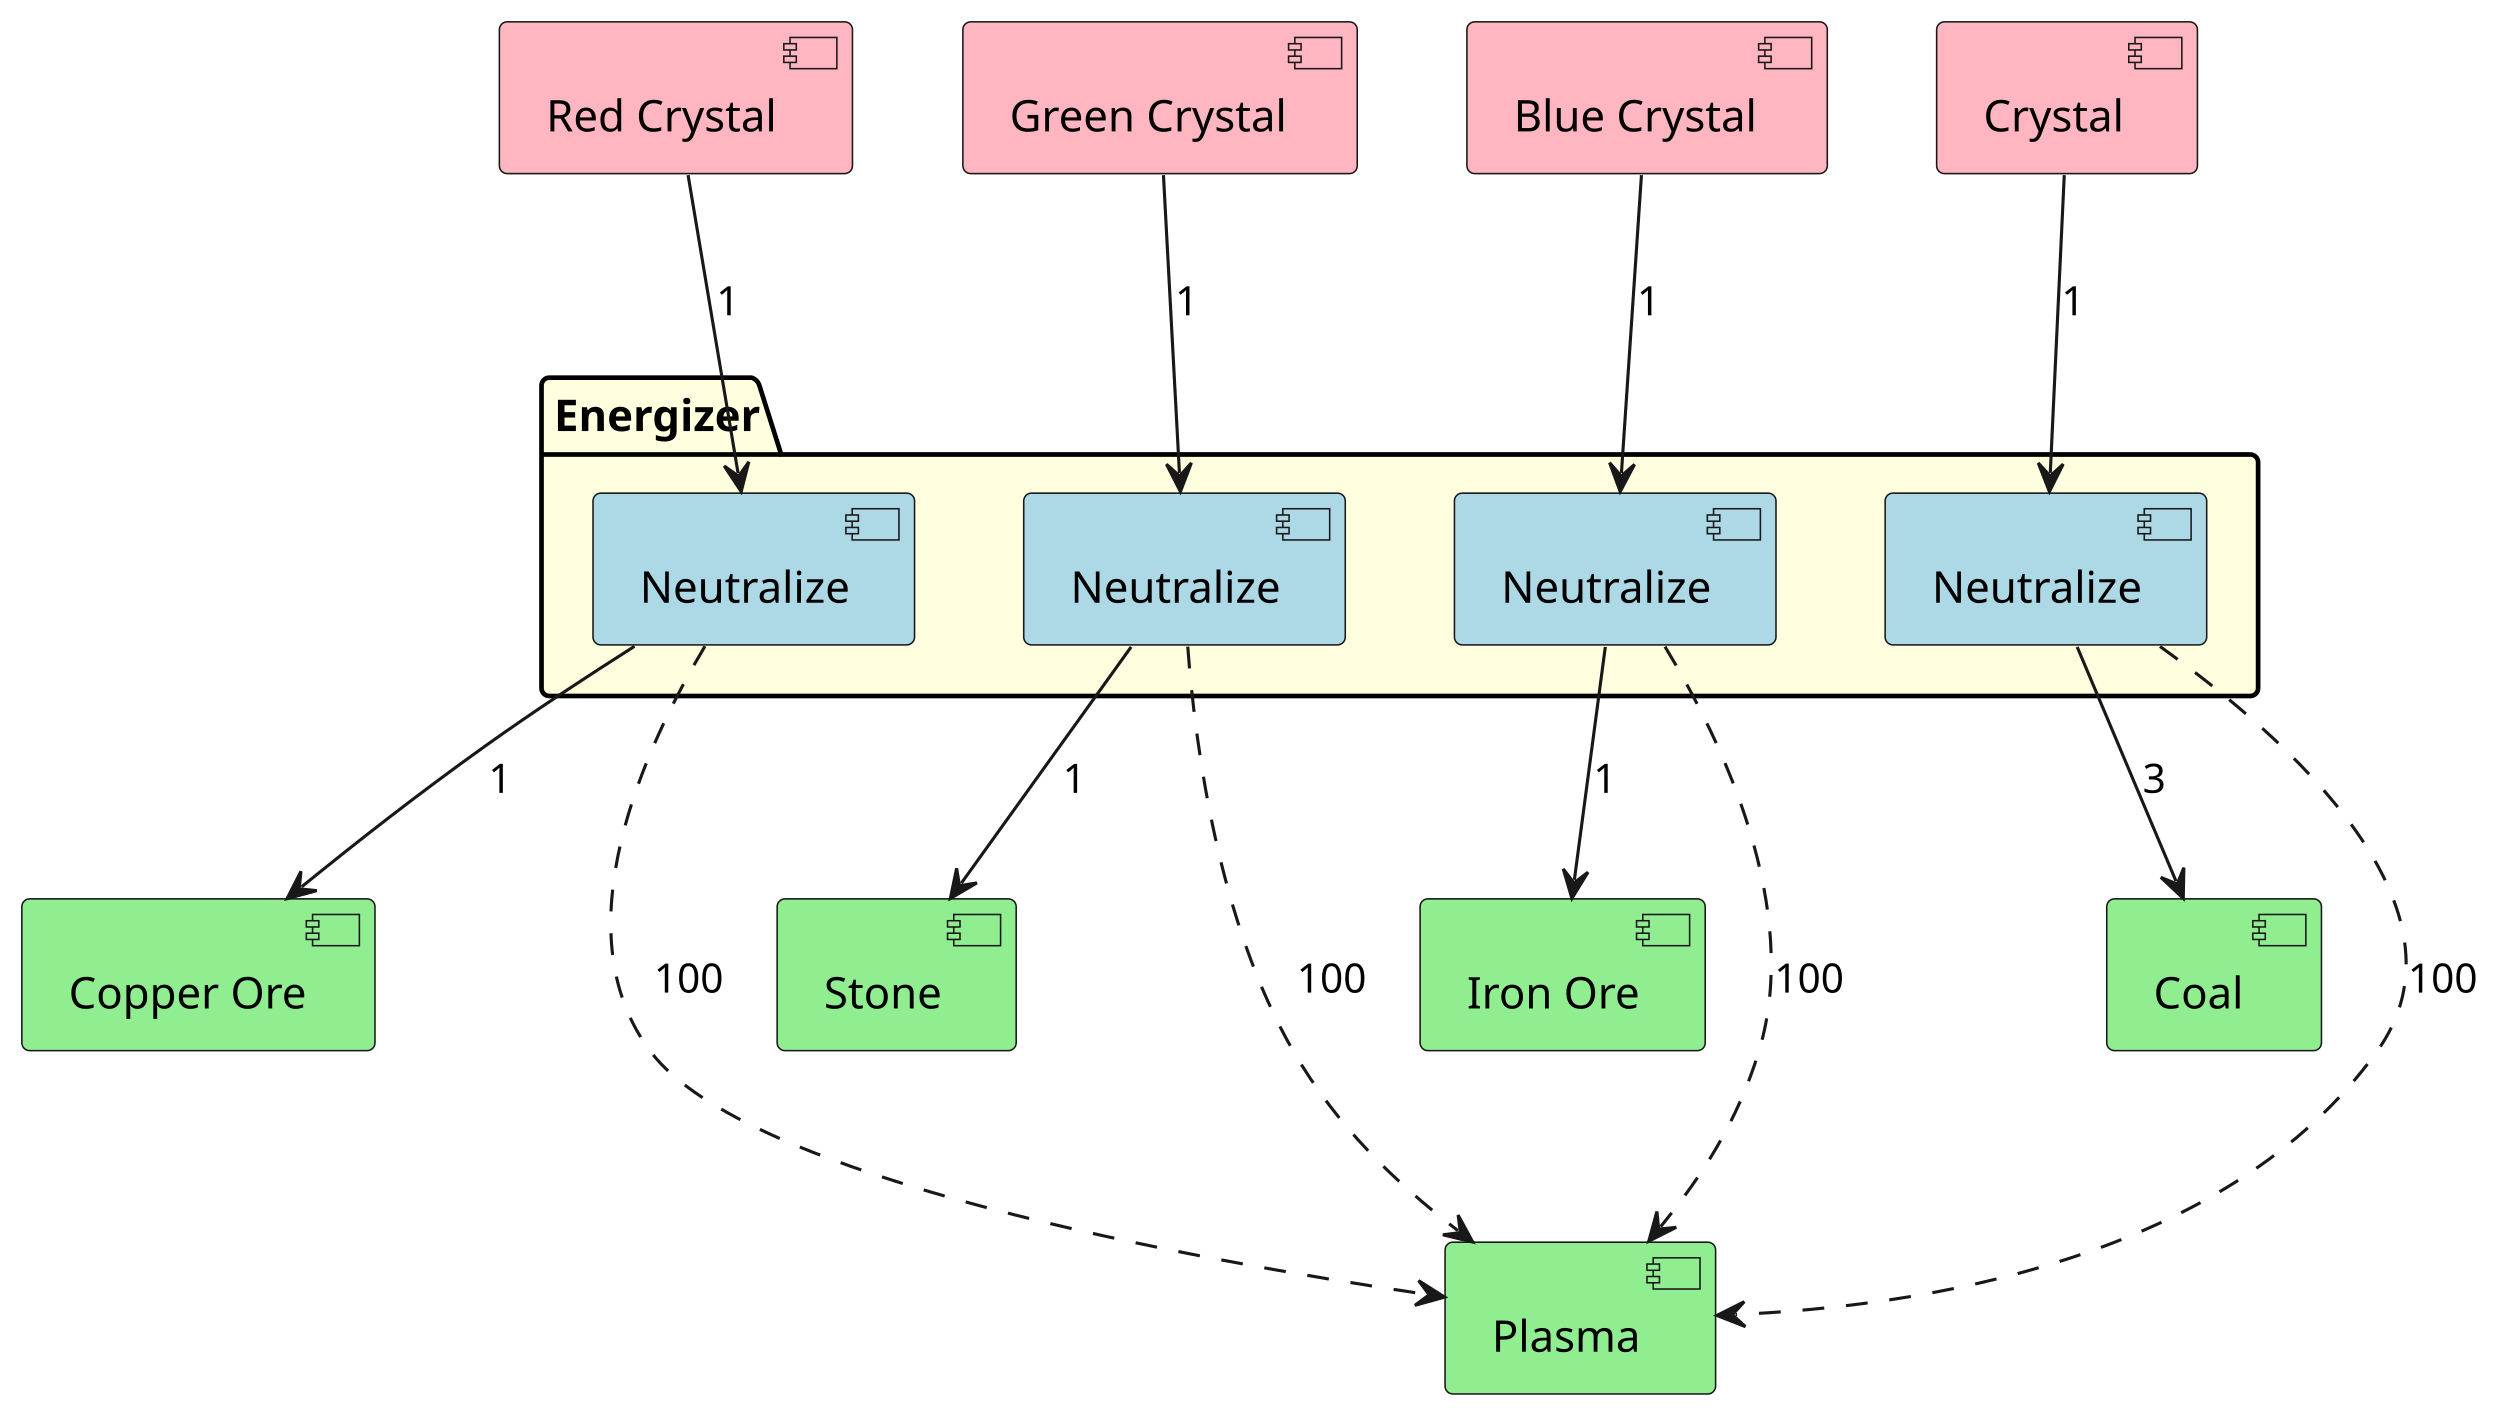
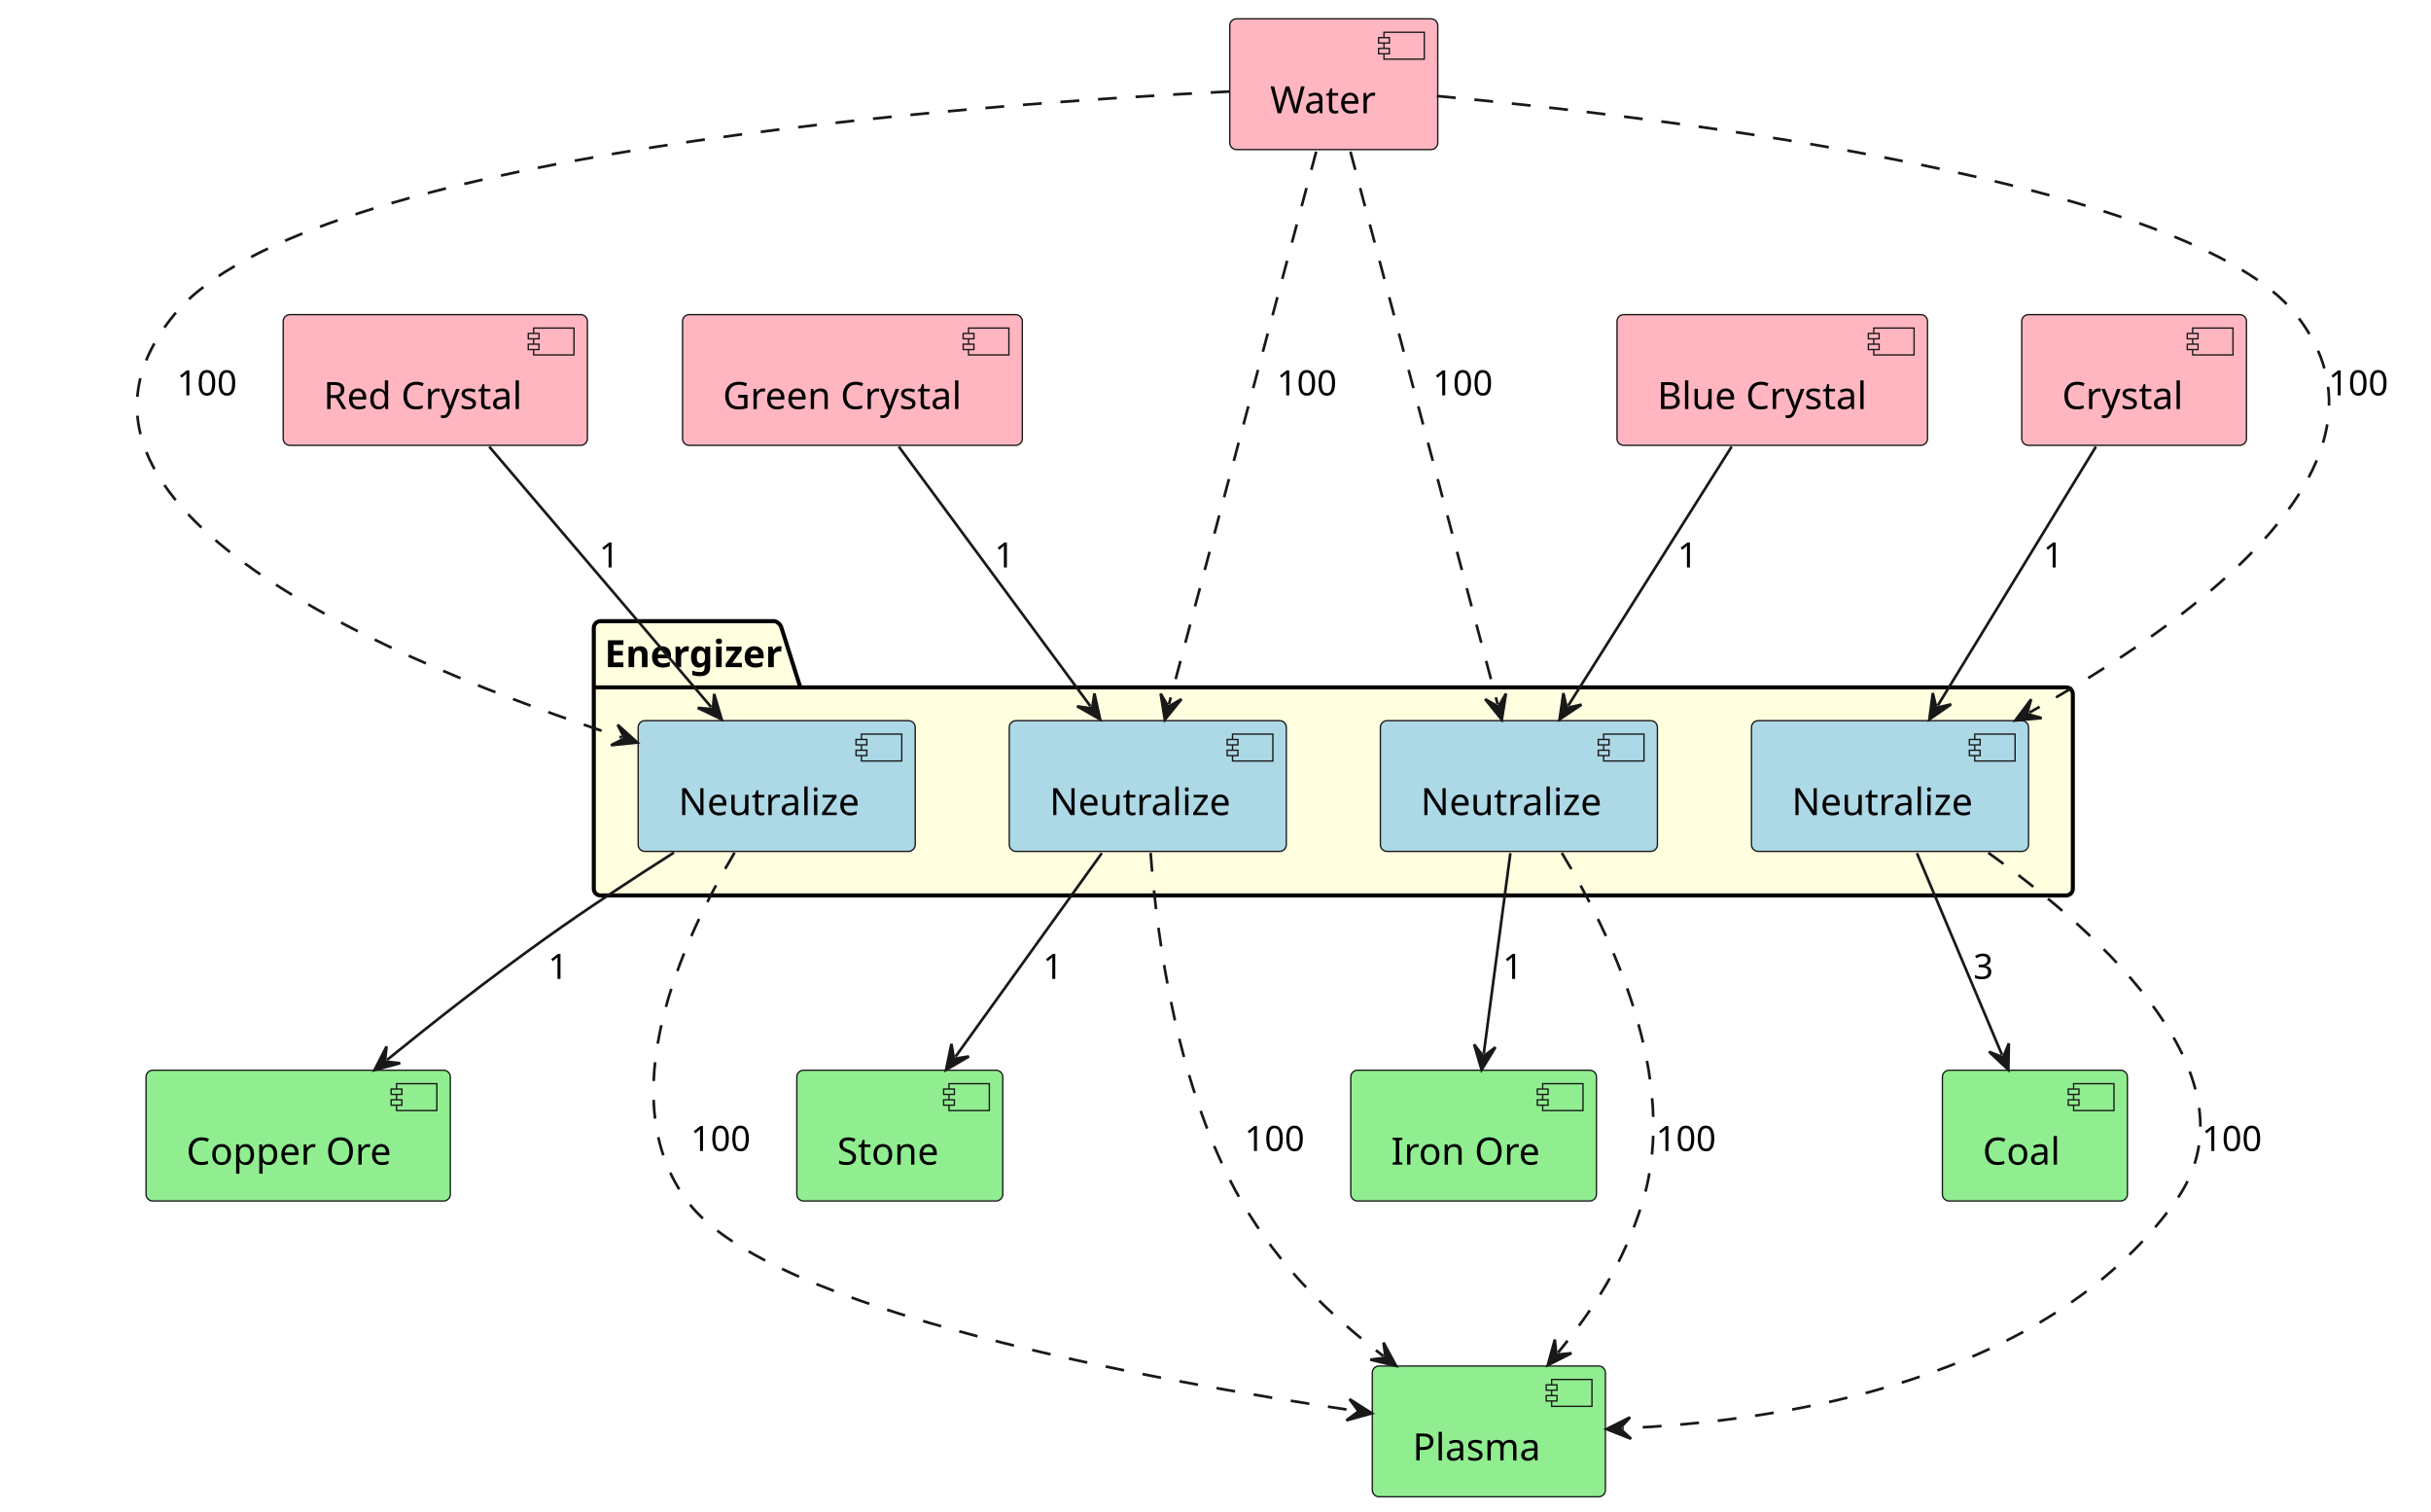
- <svg xmlns="http://www.w3.org/2000/svg" contentStyleType="text/css" data-diagram-type="DESCRIPTION" height="452px" preserveAspectRatio="none" style="width:801px;height:452px;background:#FFFFFF;" version="1.1" viewBox="0 0 801 452" width="801px" zoomAndPan="magnify">
+ <svg xmlns="http://www.w3.org/2000/svg" contentStyleType="text/css" data-diagram-type="DESCRIPTION" height="562px" preserveAspectRatio="none" style="width:904px;height:562px;background:#FFFFFF;" version="1.1" viewBox="0 0 904 562" width="904px" zoomAndPan="magnify">
  <defs />
  <g>
-     <g class="cluster" data-entity="Energizer" data-source-line="17" data-uid="ent0011" id="cluster_Energizer">
-       <path d="M176,121 L240.8,121 A3.75,3.75 0 0 1 243.3,123.5 L250.3,145.621 L721,145.621 A2.5,2.5 0 0 1 723.5,148.121 L723.5,220.5 A2.5,2.5 0 0 1 721,223 L176,223 A2.5,2.5 0 0 1 173.5,220.5 L173.5,123.5 A2.5,2.5 0 0 1 176,121" fill="#FFFFE0" style="stroke:#000000;stroke-width:1.5;" />
-       <line style="stroke:#000000;stroke-width:1.5;" x1="173.5" x2="250.3" y1="145.621" y2="145.621" />
-       <text fill="#000000" font-family="sans-serif" font-size="14" font-weight="bold" lengthAdjust="spacing" textLength="63.8" x="177.5" y="138.107">Energizer</text>
+     <g class="cluster" data-entity="Energizer" data-source-line="18" data-uid="ent0012" id="cluster_Energizer">
+       <path d="M223.31,231 L288.11,231 A3.75,3.75 0 0 1 290.61,233.5 L297.61,255.621 L768.31,255.621 A2.5,2.5 0 0 1 770.81,258.121 L770.81,330.5 A2.5,2.5 0 0 1 768.31,333 L223.31,333 A2.5,2.5 0 0 1 220.81,330.5 L220.81,233.5 A2.5,2.5 0 0 1 223.31,231" fill="#FFFFE0" style="stroke:#000000;stroke-width:1.5;" />
+       <line style="stroke:#000000;stroke-width:1.5;" x1="220.81" x2="297.61" y1="255.621" y2="255.621" />
+       <text fill="#000000" font-family="sans-serif" font-size="14" font-weight="bold" lengthAdjust="spacing" textLength="63.8" x="224.81" y="248.107">Energizer</text>
    </g>
-     <g class="entity" data-entity="NR" data-source-line="18" data-uid="ent0012" id="entity_NR">
-       <rect fill="#ADD8E6" height="48.621" rx="2.5" ry="2.5" style="stroke:#181818;stroke-width:0.5;" width="103.027" x="190" y="158" />
-       <rect fill="#ADD8E6" height="10" style="stroke:#181818;stroke-width:0.5;" width="15" x="273.027" y="163" />
-       <rect fill="#ADD8E6" height="2" style="stroke:#181818;stroke-width:0.5;" width="4" x="271.027" y="165" />
-       <rect fill="#ADD8E6" height="2" style="stroke:#181818;stroke-width:0.5;" width="4" x="271.027" y="169" />
-       <text fill="#000000" font-family="sans-serif" font-size="14" lengthAdjust="spacing" textLength="63.027" x="205" y="193.107">Neutralize</text>
+     <g class="entity" data-entity="NR" data-source-line="19" data-uid="ent0013" id="entity_NR">
+       <rect fill="#ADD8E6" height="48.621" rx="2.5" ry="2.5" style="stroke:#181818;stroke-width:0.5;" width="103.027" x="237.31" y="268" />
+       <rect fill="#ADD8E6" height="10" style="stroke:#181818;stroke-width:0.5;" width="15" x="320.337" y="273" />
+       <rect fill="#ADD8E6" height="2" style="stroke:#181818;stroke-width:0.5;" width="4" x="318.337" y="275" />
+       <rect fill="#ADD8E6" height="2" style="stroke:#181818;stroke-width:0.5;" width="4" x="318.337" y="279" />
+       <text fill="#000000" font-family="sans-serif" font-size="14" lengthAdjust="spacing" textLength="63.027" x="252.31" y="303.107">Neutralize</text>
    </g>
-     <g class="entity" data-entity="NG" data-source-line="19" data-uid="ent0013" id="entity_NG">
-       <rect fill="#ADD8E6" height="48.621" rx="2.5" ry="2.5" style="stroke:#181818;stroke-width:0.5;" width="103.027" x="328" y="158" />
-       <rect fill="#ADD8E6" height="10" style="stroke:#181818;stroke-width:0.5;" width="15" x="411.027" y="163" />
-       <rect fill="#ADD8E6" height="2" style="stroke:#181818;stroke-width:0.5;" width="4" x="409.027" y="165" />
-       <rect fill="#ADD8E6" height="2" style="stroke:#181818;stroke-width:0.5;" width="4" x="409.027" y="169" />
-       <text fill="#000000" font-family="sans-serif" font-size="14" lengthAdjust="spacing" textLength="63.027" x="343" y="193.107">Neutralize</text>
+     <g class="entity" data-entity="NG" data-source-line="20" data-uid="ent0014" id="entity_NG">
+       <rect fill="#ADD8E6" height="48.621" rx="2.5" ry="2.5" style="stroke:#181818;stroke-width:0.5;" width="103.027" x="375.31" y="268" />
+       <rect fill="#ADD8E6" height="10" style="stroke:#181818;stroke-width:0.5;" width="15" x="458.337" y="273" />
+       <rect fill="#ADD8E6" height="2" style="stroke:#181818;stroke-width:0.5;" width="4" x="456.337" y="275" />
+       <rect fill="#ADD8E6" height="2" style="stroke:#181818;stroke-width:0.5;" width="4" x="456.337" y="279" />
+       <text fill="#000000" font-family="sans-serif" font-size="14" lengthAdjust="spacing" textLength="63.027" x="390.31" y="303.107">Neutralize</text>
    </g>
-     <g class="entity" data-entity="NB" data-source-line="20" data-uid="ent0014" id="entity_NB">
-       <rect fill="#ADD8E6" height="48.621" rx="2.5" ry="2.5" style="stroke:#181818;stroke-width:0.5;" width="103.027" x="466" y="158" />
-       <rect fill="#ADD8E6" height="10" style="stroke:#181818;stroke-width:0.5;" width="15" x="549.027" y="163" />
-       <rect fill="#ADD8E6" height="2" style="stroke:#181818;stroke-width:0.5;" width="4" x="547.027" y="165" />
-       <rect fill="#ADD8E6" height="2" style="stroke:#181818;stroke-width:0.5;" width="4" x="547.027" y="169" />
-       <text fill="#000000" font-family="sans-serif" font-size="14" lengthAdjust="spacing" textLength="63.027" x="481" y="193.107">Neutralize</text>
+     <g class="entity" data-entity="NB" data-source-line="21" data-uid="ent0015" id="entity_NB">
+       <rect fill="#ADD8E6" height="48.621" rx="2.5" ry="2.5" style="stroke:#181818;stroke-width:0.5;" width="103.027" x="513.31" y="268" />
+       <rect fill="#ADD8E6" height="10" style="stroke:#181818;stroke-width:0.5;" width="15" x="596.337" y="273" />
+       <rect fill="#ADD8E6" height="2" style="stroke:#181818;stroke-width:0.5;" width="4" x="594.337" y="275" />
+       <rect fill="#ADD8E6" height="2" style="stroke:#181818;stroke-width:0.5;" width="4" x="594.337" y="279" />
+       <text fill="#000000" font-family="sans-serif" font-size="14" lengthAdjust="spacing" textLength="63.027" x="528.31" y="303.107">Neutralize</text>
    </g>
-     <g class="entity" data-entity="NC" data-source-line="21" data-uid="ent0015" id="entity_NC">
-       <rect fill="#ADD8E6" height="48.621" rx="2.5" ry="2.5" style="stroke:#181818;stroke-width:0.5;" width="103.027" x="604" y="158" />
-       <rect fill="#ADD8E6" height="10" style="stroke:#181818;stroke-width:0.5;" width="15" x="687.027" y="163" />
-       <rect fill="#ADD8E6" height="2" style="stroke:#181818;stroke-width:0.5;" width="4" x="685.027" y="165" />
-       <rect fill="#ADD8E6" height="2" style="stroke:#181818;stroke-width:0.5;" width="4" x="685.027" y="169" />
-       <text fill="#000000" font-family="sans-serif" font-size="14" lengthAdjust="spacing" textLength="63.027" x="619" y="193.107">Neutralize</text>
+     <g class="entity" data-entity="NC" data-source-line="22" data-uid="ent0016" id="entity_NC">
+       <rect fill="#ADD8E6" height="48.621" rx="2.5" ry="2.5" style="stroke:#181818;stroke-width:0.5;" width="103.027" x="651.31" y="268" />
+       <rect fill="#ADD8E6" height="10" style="stroke:#181818;stroke-width:0.5;" width="15" x="734.337" y="273" />
+       <rect fill="#ADD8E6" height="2" style="stroke:#181818;stroke-width:0.5;" width="4" x="732.337" y="275" />
+       <rect fill="#ADD8E6" height="2" style="stroke:#181818;stroke-width:0.5;" width="4" x="732.337" y="279" />
+       <text fill="#000000" font-family="sans-serif" font-size="14" lengthAdjust="spacing" textLength="63.027" x="666.31" y="303.107">Neutralize</text>
    </g>
    <g class="entity" data-entity="RC" data-source-line="6" data-uid="ent0002" id="entity_RC">
-       <rect fill="#FFB6C1" height="48.621" rx="2.5" ry="2.5" style="stroke:#181818;stroke-width:0.5;" width="113.131" x="160" y="7" />
-       <rect fill="#FFB6C1" height="10" style="stroke:#181818;stroke-width:0.5;" width="15" x="253.131" y="12" />
-       <rect fill="#FFB6C1" height="2" style="stroke:#181818;stroke-width:0.5;" width="4" x="251.131" y="14" />
-       <rect fill="#FFB6C1" height="2" style="stroke:#181818;stroke-width:0.5;" width="4" x="251.131" y="18" />
-       <text fill="#000000" font-family="sans-serif" font-size="14" lengthAdjust="spacing" textLength="73.131" x="175" y="42.107">Red Crystal</text>
+       <rect fill="#FFB6C1" height="48.621" rx="2.5" ry="2.5" style="stroke:#181818;stroke-width:0.5;" width="113.131" x="105.31" y="117" />
+       <rect fill="#FFB6C1" height="10" style="stroke:#181818;stroke-width:0.5;" width="15" x="198.441" y="122" />
+       <rect fill="#FFB6C1" height="2" style="stroke:#181818;stroke-width:0.5;" width="4" x="196.441" y="124" />
+       <rect fill="#FFB6C1" height="2" style="stroke:#181818;stroke-width:0.5;" width="4" x="196.441" y="128" />
+       <text fill="#000000" font-family="sans-serif" font-size="14" lengthAdjust="spacing" textLength="73.131" x="120.31" y="152.107">Red Crystal</text>
    </g>
    <g class="entity" data-entity="GC" data-source-line="7" data-uid="ent0003" id="entity_GC">
-       <rect fill="#FFB6C1" height="48.621" rx="2.5" ry="2.5" style="stroke:#181818;stroke-width:0.5;" width="126.358" x="308.5" y="7" />
-       <rect fill="#FFB6C1" height="10" style="stroke:#181818;stroke-width:0.5;" width="15" x="414.858" y="12" />
-       <rect fill="#FFB6C1" height="2" style="stroke:#181818;stroke-width:0.5;" width="4" x="412.858" y="14" />
-       <rect fill="#FFB6C1" height="2" style="stroke:#181818;stroke-width:0.5;" width="4" x="412.858" y="18" />
-       <text fill="#000000" font-family="sans-serif" font-size="14" lengthAdjust="spacing" textLength="86.358" x="323.5" y="42.107">Green Crystal</text>
+       <rect fill="#FFB6C1" height="48.621" rx="2.5" ry="2.5" style="stroke:#181818;stroke-width:0.5;" width="126.358" x="253.81" y="117" />
+       <rect fill="#FFB6C1" height="10" style="stroke:#181818;stroke-width:0.5;" width="15" x="360.168" y="122" />
+       <rect fill="#FFB6C1" height="2" style="stroke:#181818;stroke-width:0.5;" width="4" x="358.168" y="124" />
+       <rect fill="#FFB6C1" height="2" style="stroke:#181818;stroke-width:0.5;" width="4" x="358.168" y="128" />
+       <text fill="#000000" font-family="sans-serif" font-size="14" lengthAdjust="spacing" textLength="86.358" x="268.81" y="152.107">Green Crystal</text>
    </g>
    <g class="entity" data-entity="BC" data-source-line="8" data-uid="ent0004" id="entity_BC">
-       <rect fill="#FFB6C1" height="48.621" rx="2.5" ry="2.5" style="stroke:#181818;stroke-width:0.5;" width="115.469" x="470" y="7" />
-       <rect fill="#FFB6C1" height="10" style="stroke:#181818;stroke-width:0.5;" width="15" x="565.469" y="12" />
-       <rect fill="#FFB6C1" height="2" style="stroke:#181818;stroke-width:0.5;" width="4" x="563.469" y="14" />
-       <rect fill="#FFB6C1" height="2" style="stroke:#181818;stroke-width:0.5;" width="4" x="563.469" y="18" />
-       <text fill="#000000" font-family="sans-serif" font-size="14" lengthAdjust="spacing" textLength="75.469" x="485" y="42.107">Blue Crystal</text>
+       <rect fill="#FFB6C1" height="48.621" rx="2.5" ry="2.5" style="stroke:#181818;stroke-width:0.5;" width="115.469" x="601.31" y="117" />
+       <rect fill="#FFB6C1" height="10" style="stroke:#181818;stroke-width:0.5;" width="15" x="696.779" y="122" />
+       <rect fill="#FFB6C1" height="2" style="stroke:#181818;stroke-width:0.5;" width="4" x="694.779" y="124" />
+       <rect fill="#FFB6C1" height="2" style="stroke:#181818;stroke-width:0.5;" width="4" x="694.779" y="128" />
+       <text fill="#000000" font-family="sans-serif" font-size="14" lengthAdjust="spacing" textLength="75.469" x="616.31" y="152.107">Blue Crystal</text>
    </g>
    <g class="entity" data-entity="C" data-source-line="9" data-uid="ent0005" id="entity_C">
-       <rect fill="#FFB6C1" height="48.621" rx="2.5" ry="2.5" style="stroke:#181818;stroke-width:0.5;" width="83.559" x="620.5" y="7" />
-       <rect fill="#FFB6C1" height="10" style="stroke:#181818;stroke-width:0.5;" width="15" x="684.059" y="12" />
-       <rect fill="#FFB6C1" height="2" style="stroke:#181818;stroke-width:0.5;" width="4" x="682.059" y="14" />
-       <rect fill="#FFB6C1" height="2" style="stroke:#181818;stroke-width:0.5;" width="4" x="682.059" y="18" />
-       <text fill="#000000" font-family="sans-serif" font-size="14" lengthAdjust="spacing" textLength="43.559" x="635.5" y="42.107">Crystal</text>
+       <rect fill="#FFB6C1" height="48.621" rx="2.5" ry="2.5" style="stroke:#181818;stroke-width:0.5;" width="83.559" x="751.81" y="117" />
+       <rect fill="#FFB6C1" height="10" style="stroke:#181818;stroke-width:0.5;" width="15" x="815.369" y="122" />
+       <rect fill="#FFB6C1" height="2" style="stroke:#181818;stroke-width:0.5;" width="4" x="813.369" y="124" />
+       <rect fill="#FFB6C1" height="2" style="stroke:#181818;stroke-width:0.5;" width="4" x="813.369" y="128" />
+       <text fill="#000000" font-family="sans-serif" font-size="14" lengthAdjust="spacing" textLength="43.559" x="766.81" y="152.107">Crystal</text>
    </g>
-     <g class="entity" data-entity="FE" data-source-line="11" data-uid="ent0006" id="entity_FE">
-       <rect fill="#90EE90" height="48.621" rx="2.5" ry="2.5" style="stroke:#181818;stroke-width:0.5;" width="91.352" x="455" y="288" />
-       <rect fill="#90EE90" height="10" style="stroke:#181818;stroke-width:0.5;" width="15" x="526.352" y="293" />
-       <rect fill="#90EE90" height="2" style="stroke:#181818;stroke-width:0.5;" width="4" x="524.352" y="295" />
-       <rect fill="#90EE90" height="2" style="stroke:#181818;stroke-width:0.5;" width="4" x="524.352" y="299" />
-       <text fill="#000000" font-family="sans-serif" font-size="14" lengthAdjust="spacing" textLength="51.352" x="470" y="323.107">Iron Ore</text>
+     <g class="entity" data-entity="W" data-source-line="10" data-uid="ent0006" id="entity_W">
+       <rect fill="#FFB6C1" height="48.621" rx="2.5" ry="2.5" style="stroke:#181818;stroke-width:0.5;" width="77.338" x="457.31" y="7" />
+       <rect fill="#FFB6C1" height="10" style="stroke:#181818;stroke-width:0.5;" width="15" x="514.648" y="12" />
+       <rect fill="#FFB6C1" height="2" style="stroke:#181818;stroke-width:0.5;" width="4" x="512.648" y="14" />
+       <rect fill="#FFB6C1" height="2" style="stroke:#181818;stroke-width:0.5;" width="4" x="512.648" y="18" />
+       <text fill="#000000" font-family="sans-serif" font-size="14" lengthAdjust="spacing" textLength="37.338" x="472.31" y="42.107">Water</text>
    </g>
-     <g class="entity" data-entity="CU" data-source-line="12" data-uid="ent0007" id="entity_CU">
-       <rect fill="#90EE90" height="48.621" rx="2.5" ry="2.5" style="stroke:#181818;stroke-width:0.5;" width="113.144" x="7" y="288" />
-       <rect fill="#90EE90" height="10" style="stroke:#181818;stroke-width:0.5;" width="15" x="100.144" y="293" />
-       <rect fill="#90EE90" height="2" style="stroke:#181818;stroke-width:0.5;" width="4" x="98.144" y="295" />
-       <rect fill="#90EE90" height="2" style="stroke:#181818;stroke-width:0.5;" width="4" x="98.144" y="299" />
-       <text fill="#000000" font-family="sans-serif" font-size="14" lengthAdjust="spacing" textLength="73.144" x="22" y="323.107">Copper Ore</text>
+     <g class="entity" data-entity="FE" data-source-line="12" data-uid="ent0007" id="entity_FE">
+       <rect fill="#90EE90" height="48.621" rx="2.5" ry="2.5" style="stroke:#181818;stroke-width:0.5;" width="91.352" x="502.31" y="398" />
+       <rect fill="#90EE90" height="10" style="stroke:#181818;stroke-width:0.5;" width="15" x="573.662" y="403" />
+       <rect fill="#90EE90" height="2" style="stroke:#181818;stroke-width:0.5;" width="4" x="571.662" y="405" />
+       <rect fill="#90EE90" height="2" style="stroke:#181818;stroke-width:0.5;" width="4" x="571.662" y="409" />
+       <text fill="#000000" font-family="sans-serif" font-size="14" lengthAdjust="spacing" textLength="51.352" x="517.31" y="433.107">Iron Ore</text>
    </g>
-     <g class="entity" data-entity="S" data-source-line="13" data-uid="ent0008" id="entity_S">
-       <rect fill="#90EE90" height="48.621" rx="2.5" ry="2.5" style="stroke:#181818;stroke-width:0.5;" width="76.586" x="249" y="288" />
-       <rect fill="#90EE90" height="10" style="stroke:#181818;stroke-width:0.5;" width="15" x="305.586" y="293" />
-       <rect fill="#90EE90" height="2" style="stroke:#181818;stroke-width:0.5;" width="4" x="303.586" y="295" />
-       <rect fill="#90EE90" height="2" style="stroke:#181818;stroke-width:0.5;" width="4" x="303.586" y="299" />
-       <text fill="#000000" font-family="sans-serif" font-size="14" lengthAdjust="spacing" textLength="36.586" x="264" y="323.107">Stone</text>
+     <g class="entity" data-entity="CU" data-source-line="13" data-uid="ent0008" id="entity_CU">
+       <rect fill="#90EE90" height="48.621" rx="2.5" ry="2.5" style="stroke:#181818;stroke-width:0.5;" width="113.144" x="54.31" y="398" />
+       <rect fill="#90EE90" height="10" style="stroke:#181818;stroke-width:0.5;" width="15" x="147.454" y="403" />
+       <rect fill="#90EE90" height="2" style="stroke:#181818;stroke-width:0.5;" width="4" x="145.454" y="405" />
+       <rect fill="#90EE90" height="2" style="stroke:#181818;stroke-width:0.5;" width="4" x="145.454" y="409" />
+       <text fill="#000000" font-family="sans-serif" font-size="14" lengthAdjust="spacing" textLength="73.144" x="69.31" y="433.107">Copper Ore</text>
    </g>
-     <g class="entity" data-entity="Ca" data-source-line="14" data-uid="ent0009" id="entity_Ca">
-       <rect fill="#90EE90" height="48.621" rx="2.5" ry="2.5" style="stroke:#181818;stroke-width:0.5;" width="68.793" x="675" y="288" />
-       <rect fill="#90EE90" height="10" style="stroke:#181818;stroke-width:0.5;" width="15" x="723.793" y="293" />
-       <rect fill="#90EE90" height="2" style="stroke:#181818;stroke-width:0.5;" width="4" x="721.793" y="295" />
-       <rect fill="#90EE90" height="2" style="stroke:#181818;stroke-width:0.5;" width="4" x="721.793" y="299" />
-       <text fill="#000000" font-family="sans-serif" font-size="14" lengthAdjust="spacing" textLength="28.793" x="690" y="323.107">Coal</text>
+     <g class="entity" data-entity="S" data-source-line="14" data-uid="ent0009" id="entity_S">
+       <rect fill="#90EE90" height="48.621" rx="2.5" ry="2.5" style="stroke:#181818;stroke-width:0.5;" width="76.586" x="296.31" y="398" />
+       <rect fill="#90EE90" height="10" style="stroke:#181818;stroke-width:0.5;" width="15" x="352.896" y="403" />
+       <rect fill="#90EE90" height="2" style="stroke:#181818;stroke-width:0.5;" width="4" x="350.896" y="405" />
+       <rect fill="#90EE90" height="2" style="stroke:#181818;stroke-width:0.5;" width="4" x="350.896" y="409" />
+       <text fill="#000000" font-family="sans-serif" font-size="14" lengthAdjust="spacing" textLength="36.586" x="311.31" y="433.107">Stone</text>
    </g>
-     <g class="entity" data-entity="PA" data-source-line="15" data-uid="ent0010" id="entity_PA">
-       <rect fill="#90EE90" height="48.621" rx="2.5" ry="2.5" style="stroke:#181818;stroke-width:0.5;" width="86.683" x="463" y="398" />
-       <rect fill="#90EE90" height="10" style="stroke:#181818;stroke-width:0.5;" width="15" x="529.683" y="403" />
-       <rect fill="#90EE90" height="2" style="stroke:#181818;stroke-width:0.5;" width="4" x="527.683" y="405" />
-       <rect fill="#90EE90" height="2" style="stroke:#181818;stroke-width:0.5;" width="4" x="527.683" y="409" />
-       <text fill="#000000" font-family="sans-serif" font-size="14" lengthAdjust="spacing" textLength="46.683" x="478" y="433.107">Plasma</text>
+     <g class="entity" data-entity="Ca" data-source-line="15" data-uid="ent0010" id="entity_Ca">
+       <rect fill="#90EE90" height="48.621" rx="2.5" ry="2.5" style="stroke:#181818;stroke-width:0.5;" width="68.793" x="722.31" y="398" />
+       <rect fill="#90EE90" height="10" style="stroke:#181818;stroke-width:0.5;" width="15" x="771.103" y="403" />
+       <rect fill="#90EE90" height="2" style="stroke:#181818;stroke-width:0.5;" width="4" x="769.103" y="405" />
+       <rect fill="#90EE90" height="2" style="stroke:#181818;stroke-width:0.5;" width="4" x="769.103" y="409" />
+       <text fill="#000000" font-family="sans-serif" font-size="14" lengthAdjust="spacing" textLength="28.793" x="737.31" y="433.107">Coal</text>
    </g>
-     <g class="link" data-entity-1="RC" data-entity-2="NR" data-source-line="26" data-uid="lnk16" id="link_RC_NR">
-       <path d="M220.46,56.11 C225.11,83.85 231.797,123.693 236.477,151.593" fill="none" id="RC-to-NR" style="stroke:#181818;stroke-width:1;" />
-       <polygon fill="#181818" points="237.47,157.51,239.926,147.972,236.643,152.579,232.036,149.296,237.47,157.51" style="stroke:#181818;stroke-width:1;" />
-       <text fill="#000000" font-family="sans-serif" font-size="13" lengthAdjust="spacing" textLength="7.23" x="229.5" y="101.028">1</text>
+     <g class="entity" data-entity="PA" data-source-line="16" data-uid="ent0011" id="entity_PA">
+       <rect fill="#90EE90" height="48.621" rx="2.5" ry="2.5" style="stroke:#181818;stroke-width:0.5;" width="86.683" x="510.31" y="508" />
+       <rect fill="#90EE90" height="10" style="stroke:#181818;stroke-width:0.5;" width="15" x="576.993" y="513" />
+       <rect fill="#90EE90" height="2" style="stroke:#181818;stroke-width:0.5;" width="4" x="574.993" y="515" />
+       <rect fill="#90EE90" height="2" style="stroke:#181818;stroke-width:0.5;" width="4" x="574.993" y="519" />
+       <text fill="#000000" font-family="sans-serif" font-size="14" lengthAdjust="spacing" textLength="46.683" x="525.31" y="543.107">Plasma</text>
    </g>
-     <g class="link" data-entity-1="GC" data-entity-2="NG" data-source-line="27" data-uid="lnk17" id="link_GC_NG">
-       <path d="M372.77,56.11 C374.26,83.85 376.388,123.619 377.888,151.519" fill="none" id="GC-to-NG" style="stroke:#181818;stroke-width:1;" />
-       <polygon fill="#181818" points="378.21,157.51,381.721,148.308,377.942,152.517,373.733,148.738,378.21,157.51" style="stroke:#181818;stroke-width:1;" />
-       <text fill="#000000" font-family="sans-serif" font-size="13" lengthAdjust="spacing" textLength="7.23" x="376.5" y="101.028">1</text>
+     <g class="link" data-entity-1="RC" data-entity-2="NR" data-source-line="27" data-uid="lnk17" id="link_RC_NR">
+       <path d="M181.93,166.11 C205.57,193.85 240.688,235.044 264.468,262.944" fill="none" id="RC-to-NR" style="stroke:#181818;stroke-width:1;" />
+       <polygon fill="#181818" points="268.36,267.51,265.566,258.066,265.117,263.705,259.478,263.255,268.36,267.51" style="stroke:#181818;stroke-width:1;" />
+       <text fill="#000000" font-family="sans-serif" font-size="13" lengthAdjust="spacing" textLength="7.23" x="222.81" y="211.028">1</text>
    </g>
-     <g class="link" data-entity-1="BC" data-entity-2="NB" data-source-line="28" data-uid="lnk18" id="link_BC_NB">
-       <path d="M525.92,56.11 C524.05,83.85 521.381,123.623 519.511,151.523" fill="none" id="BC-to-NB" style="stroke:#181818;stroke-width:1;" />
-       <polygon fill="#181818" points="519.11,157.51,523.703,148.798,519.444,152.521,515.721,148.263,519.11,157.51" style="stroke:#181818;stroke-width:1;" />
-       <text fill="#000000" font-family="sans-serif" font-size="13" lengthAdjust="spacing" textLength="7.23" x="524.5" y="101.028">1</text>
+     <g class="link" data-entity-1="GC" data-entity-2="NG" data-source-line="28" data-uid="lnk18" id="link_GC_NG">
+       <path d="M334.24,166.11 C354.72,193.85 384.936,234.783 405.536,262.683" fill="none" id="GC-to-NG" style="stroke:#181818;stroke-width:1;" />
+       <polygon fill="#181818" points="409.1,267.51,406.972,257.894,406.13,263.488,400.536,262.646,409.1,267.51" style="stroke:#181818;stroke-width:1;" />
+       <text fill="#000000" font-family="sans-serif" font-size="13" lengthAdjust="spacing" textLength="7.23" x="369.81" y="211.028">1</text>
    </g>
-     <g class="link" data-entity-1="C" data-entity-2="NC" data-source-line="29" data-uid="lnk19" id="link_C_NC">
-       <path d="M661.39,56.11 C660.09,83.85 658.221,123.617 656.911,151.517" fill="none" id="C-to-NC" style="stroke:#181818;stroke-width:1;" />
-       <polygon fill="#181818" points="656.63,157.51,661.048,148.708,656.865,152.516,653.057,148.332,656.63,157.51" style="stroke:#181818;stroke-width:1;" />
-       <text fill="#000000" font-family="sans-serif" font-size="13" lengthAdjust="spacing" textLength="7.23" x="660.5" y="101.028">1</text>
+     <g class="link" data-entity-1="BC" data-entity-2="NB" data-source-line="29" data-uid="lnk19" id="link_BC_NB">
+       <path d="M643.92,166.11 C626.42,193.85 600.751,234.535 583.151,262.435" fill="none" id="BC-to-NB" style="stroke:#181818;stroke-width:1;" />
+       <polygon fill="#181818" points="579.95,267.51,588.135,262.032,582.618,263.281,581.369,257.764,579.95,267.51" style="stroke:#181818;stroke-width:1;" />
+       <text fill="#000000" font-family="sans-serif" font-size="13" lengthAdjust="spacing" textLength="7.23" x="623.81" y="211.028">1</text>
    </g>
-     <g class="link" data-entity-1="NR" data-entity-2="CU" data-source-line="31" data-uid="lnk20" id="link_NR_CU">
-       <path d="M203.31,207.06 C188.21,216.65 170.83,228.05 155.5,239 C133.66,254.6 114.538,269.608 96.628,284.148" fill="none" id="NR-to-CU" style="stroke:#181818;stroke-width:1;" />
-       <polygon fill="#181818" points="91.97,287.93,101.478,285.363,95.852,284.779,96.436,279.152,91.97,287.93" style="stroke:#181818;stroke-width:1;" />
-       <text fill="#000000" font-family="sans-serif" font-size="13" lengthAdjust="spacing" textLength="7.23" x="156.5" y="254.028">1</text>
+     <g class="link" data-entity-1="C" data-entity-2="NC" data-source-line="30" data-uid="lnk20" id="link_C_NC">
+       <path d="M779.39,166.11 C762.45,193.85 737.627,234.489 720.587,262.389" fill="none" id="C-to-NC" style="stroke:#181818;stroke-width:1;" />
+       <polygon fill="#181818" points="717.46,267.51,725.565,261.914,720.066,263.243,718.737,257.744,717.46,267.51" style="stroke:#181818;stroke-width:1;" />
+       <text fill="#000000" font-family="sans-serif" font-size="13" lengthAdjust="spacing" textLength="7.23" x="759.81" y="211.028">1</text>
    </g>
-     <g class="link" data-entity-1="NG" data-entity-2="S" data-source-line="32" data-uid="lnk21" id="link_NG_S">
-       <path d="M362.41,207.28 C345.89,230.27 324.491,260.027 308.001,282.977" fill="none" id="NG-to-S" style="stroke:#181818;stroke-width:1;" />
-       <polygon fill="#181818" points="304.5,287.85,313,282.875,307.418,283.789,306.503,278.207,304.5,287.85" style="stroke:#181818;stroke-width:1;" />
-       <text fill="#000000" font-family="sans-serif" font-size="13" lengthAdjust="spacing" textLength="7.23" x="340.5" y="254.028">1</text>
+     <g class="link" data-entity-1="NR" data-entity-2="CU" data-source-line="32" data-uid="lnk21" id="link_NR_CU">
+       <path d="M250.62,317.06 C235.52,326.65 218.14,338.05 202.81,349 C180.97,364.6 161.848,379.608 143.938,394.148" fill="none" id="NR-to-CU" style="stroke:#181818;stroke-width:1;" />
+       <polygon fill="#181818" points="139.28,397.93,148.788,395.363,143.162,394.779,143.746,389.152,139.28,397.93" style="stroke:#181818;stroke-width:1;" />
+       <text fill="#000000" font-family="sans-serif" font-size="13" lengthAdjust="spacing" textLength="7.23" x="203.81" y="364.028">1</text>
    </g>
-     <g class="link" data-entity-1="NB" data-entity-2="FE" data-source-line="33" data-uid="lnk22" id="link_NB_FE">
-       <path d="M514.34,207.28 C511.29,230.27 507.48,258.952 504.43,281.902" fill="none" id="NB-to-FE" style="stroke:#181818;stroke-width:1;" />
-       <polygon fill="#181818" points="503.64,287.85,508.791,279.455,504.299,282.894,500.861,278.401,503.64,287.85" style="stroke:#181818;stroke-width:1;" />
-       <text fill="#000000" font-family="sans-serif" font-size="13" lengthAdjust="spacing" textLength="7.23" x="510.5" y="254.028">1</text>
+     <g class="link" data-entity-1="NG" data-entity-2="S" data-source-line="33" data-uid="lnk22" id="link_NG_S">
+       <path d="M409.72,317.28 C393.2,340.27 371.801,370.027 355.311,392.977" fill="none" id="NG-to-S" style="stroke:#181818;stroke-width:1;" />
+       <polygon fill="#181818" points="351.81,397.85,360.31,392.875,354.728,393.789,353.813,388.207,351.81,397.85" style="stroke:#181818;stroke-width:1;" />
+       <text fill="#000000" font-family="sans-serif" font-size="13" lengthAdjust="spacing" textLength="7.23" x="387.81" y="364.028">1</text>
    </g>
-     <g class="link" data-entity-1="NC" data-entity-2="Ca" data-source-line="34" data-uid="lnk23" id="link_NC_Ca">
-       <path d="M665.53,207.28 C675.23,230.27 687.508,259.372 697.188,282.322" fill="none" id="NC-to-Ca" style="stroke:#181818;stroke-width:1;" />
-       <polygon fill="#181818" points="699.52,287.85,699.708,278.003,697.577,283.243,692.337,281.112,699.52,287.85" style="stroke:#181818;stroke-width:1;" />
-       <text fill="#000000" font-family="sans-serif" font-size="13" lengthAdjust="spacing" textLength="7.23" x="686.5" y="254.028">3</text>
+     <g class="link" data-entity-1="NB" data-entity-2="FE" data-source-line="34" data-uid="lnk23" id="link_NB_FE">
+       <path d="M561.65,317.28 C558.6,340.27 554.79,368.952 551.74,391.902" fill="none" id="NB-to-FE" style="stroke:#181818;stroke-width:1;" />
+       <polygon fill="#181818" points="550.95,397.85,556.101,389.455,551.609,392.894,548.17,388.401,550.95,397.85" style="stroke:#181818;stroke-width:1;" />
+       <text fill="#000000" font-family="sans-serif" font-size="13" lengthAdjust="spacing" textLength="7.23" x="558.81" y="364.028">1</text>
    </g>
-     <g class="link" data-entity-1="NR" data-entity-2="PA" data-source-line="36" data-uid="lnk24" id="link_NR_PA">
-       <path d="M225.86,207.06 C206.47,239.53 179.33,298.4 208.5,337 C239.22,377.65 381.815,403.537 456.905,414.707" fill="none" id="NR-to-PA" style="stroke:#181818;stroke-width:1;stroke-dasharray:7,7;" />
-       <polygon fill="#181818" points="462.84,415.59,454.526,410.309,457.894,414.854,453.349,418.222,462.84,415.59" style="stroke:#181818;stroke-width:1;" />
-       <text fill="#000000" font-family="sans-serif" font-size="13" lengthAdjust="spacing" textLength="21.69" x="209.5" y="318.028">100</text>
+     <g class="link" data-entity-1="NC" data-entity-2="Ca" data-source-line="35" data-uid="lnk24" id="link_NC_Ca">
+       <path d="M712.84,317.28 C722.54,340.27 734.818,369.372 744.498,392.322" fill="none" id="NC-to-Ca" style="stroke:#181818;stroke-width:1;" />
+       <polygon fill="#181818" points="746.83,397.85,747.018,388.003,744.887,393.243,739.647,391.112,746.83,397.85" style="stroke:#181818;stroke-width:1;" />
+       <text fill="#000000" font-family="sans-serif" font-size="13" lengthAdjust="spacing" textLength="7.23" x="733.81" y="364.028">3</text>
    </g>
-     <g class="link" data-entity-1="NG" data-entity-2="PA" data-source-line="37" data-uid="lnk25" id="link_NG_PA">
-       <path d="M380.56,207.18 C382.9,238.77 390.41,295.52 414.5,337 C428.66,361.38 447.405,379.13 467.115,394.3" fill="none" id="NG-to-PA" style="stroke:#181818;stroke-width:1;stroke-dasharray:7,7;" />
-       <polygon fill="#181818" points="471.87,397.96,467.178,389.301,467.908,394.91,462.298,395.64,471.87,397.96" style="stroke:#181818;stroke-width:1;" />
-       <text fill="#000000" font-family="sans-serif" font-size="13" lengthAdjust="spacing" textLength="21.69" x="415.5" y="318.028">100</text>
+     <g class="link" data-entity-1="NR" data-entity-2="PA" data-source-line="37" data-uid="lnk25" id="link_NR_PA">
+       <path d="M273.17,317.06 C253.78,349.53 226.64,408.4 255.81,447 C286.53,487.65 429.125,513.537 504.215,524.707" fill="none" id="NR-to-PA" style="stroke:#181818;stroke-width:1;stroke-dasharray:7,7;" />
+       <polygon fill="#181818" points="510.15,525.59,501.837,520.309,505.204,524.854,500.659,528.222,510.15,525.59" style="stroke:#181818;stroke-width:1;" />
+       <text fill="#000000" font-family="sans-serif" font-size="13" lengthAdjust="spacing" textLength="21.69" x="256.81" y="428.028">100</text>
    </g>
-     <g class="link" data-entity-1="NB" data-entity-2="PA" data-source-line="38" data-uid="lnk26" id="link_NB_PA">
-       <path d="M533.47,207.19 C551.77,237.37 577.53,291.11 563.5,337 C556.57,359.68 545.068,377.125 532.068,393.025" fill="none" id="NB-to-PA" style="stroke:#181818;stroke-width:1;stroke-dasharray:7,7;" />
-       <polygon fill="#181818" points="528.27,397.67,537.063,393.234,531.435,393.799,530.87,388.171,528.27,397.67" style="stroke:#181818;stroke-width:1;" />
-       <text fill="#000000" font-family="sans-serif" font-size="13" lengthAdjust="spacing" textLength="21.69" x="568.5" y="318.028">100</text>
+     <g class="link" data-entity-1="NG" data-entity-2="PA" data-source-line="38" data-uid="lnk26" id="link_NG_PA">
+       <path d="M427.87,317.18 C430.21,348.77 437.72,405.52 461.81,447 C475.97,471.38 494.715,489.13 514.425,504.3" fill="none" id="NG-to-PA" style="stroke:#181818;stroke-width:1;stroke-dasharray:7,7;" />
+       <polygon fill="#181818" points="519.18,507.96,514.488,499.301,515.218,504.91,509.608,505.64,519.18,507.96" style="stroke:#181818;stroke-width:1;" />
+       <text fill="#000000" font-family="sans-serif" font-size="13" lengthAdjust="spacing" textLength="21.69" x="462.81" y="428.028">100</text>
    </g>
-     <g class="link" data-entity-1="NC" data-entity-2="PA" data-source-line="39" data-uid="lnk27" id="link_NC_PA">
-       <path d="M692.05,207.12 C734.36,237.45 794.3,291.58 761.5,337 C713.04,404.11 615.184,418.507 556.054,421.197" fill="none" id="NC-to-PA" style="stroke:#181818;stroke-width:1;stroke-dasharray:7,7;" />
-       <polygon fill="#181818" points="550.06,421.47,559.232,425.057,555.055,421.243,558.869,417.065,550.06,421.47" style="stroke:#181818;stroke-width:1;" />
-       <text fill="#000000" font-family="sans-serif" font-size="13" lengthAdjust="spacing" textLength="21.69" x="771.5" y="318.028">100</text>
+     <g class="link" data-entity-1="NB" data-entity-2="PA" data-source-line="39" data-uid="lnk27" id="link_NB_PA">
+       <path d="M580.78,317.19 C599.08,347.37 624.84,401.11 610.81,447 C603.88,469.68 592.39,487.126 579.38,503.026" fill="none" id="NB-to-PA" style="stroke:#181818;stroke-width:1;stroke-dasharray:7,7;" />
+       <polygon fill="#181818" points="575.58,507.67,584.375,503.238,578.746,503.8,578.184,498.171,575.58,507.67" style="stroke:#181818;stroke-width:1;" />
+       <text fill="#000000" font-family="sans-serif" font-size="13" lengthAdjust="spacing" textLength="21.69" x="615.81" y="428.028">100</text>
+     </g>
+     <g class="link" data-entity-1="NC" data-entity-2="PA" data-source-line="40" data-uid="lnk28" id="link_NC_PA">
+       <path d="M739.36,317.12 C781.67,347.45 841.61,401.58 808.81,447 C760.35,514.11 662.494,528.507 603.364,531.197" fill="none" id="NC-to-PA" style="stroke:#181818;stroke-width:1;stroke-dasharray:7,7;" />
+       <polygon fill="#181818" points="597.37,531.47,606.543,535.057,602.365,531.243,606.179,527.065,597.37,531.47" style="stroke:#181818;stroke-width:1;" />
+       <text fill="#000000" font-family="sans-serif" font-size="13" lengthAdjust="spacing" textLength="21.69" x="818.81" y="428.028">100</text>
+     </g>
+     <g class="link" data-entity-1="W" data-entity-2="NR" data-source-line="42" data-uid="lnk29" id="link_W_NR">
+       <path d="M457.22,34.04 C360.98,38.77 114.48,56.65 64.81,117 C6,188.46 148.227,247.094 231.298,274.274" fill="none" id="W-to-NR" style="stroke:#181818;stroke-width:1;stroke-dasharray:7,7;" />
+       <polygon fill="#181818" points="237,276.14,229.69,269.54,232.248,274.585,227.202,277.143,237,276.14" style="stroke:#181818;stroke-width:1;" />
+       <text fill="#000000" font-family="sans-serif" font-size="13" lengthAdjust="spacing" textLength="21.69" x="65.81" y="147.028">100</text>
+     </g>
+     <g class="link" data-entity-1="W" data-entity-2="NG" data-source-line="43" data-uid="lnk30" id="link_W_NG">
+       <path d="M489.44,56.4 C476.3,105.74 447.834,212.562 434.704,261.862" fill="none" id="W-to-NG" style="stroke:#181818;stroke-width:1;stroke-dasharray:7,7;" />
+       <polygon fill="#181818" points="433.16,267.66,439.341,259.993,434.447,262.828,431.611,257.934,433.16,267.66" style="stroke:#181818;stroke-width:1;" />
+       <text fill="#000000" font-family="sans-serif" font-size="13" lengthAdjust="spacing" textLength="21.69" x="474.81" y="147.028">100</text>
+     </g>
+     <g class="link" data-entity-1="W" data-entity-2="NB" data-source-line="44" data-uid="lnk31" id="link_W_NB">
+       <path d="M502.18,56.4 C515.32,105.74 543.786,212.562 556.916,261.862" fill="none" id="W-to-NB" style="stroke:#181818;stroke-width:1;stroke-dasharray:7,7;" />
+       <polygon fill="#181818" points="558.46,267.66,560.009,257.934,557.173,262.828,552.279,259.993,558.46,267.66" style="stroke:#181818;stroke-width:1;" />
+       <text fill="#000000" font-family="sans-serif" font-size="13" lengthAdjust="spacing" textLength="21.69" x="532.81" y="147.028">100</text>
+     </g>
+     <g class="link" data-entity-1="W" data-entity-2="NC" data-source-line="45" data-uid="lnk32" id="link_W_NC">
+       <path d="M534.33,35.7 C618.46,43.58 814.23,66.99 853.81,117 C897.88,172.68 813.779,231.985 754.639,265.005" fill="none" id="W-to-NC" style="stroke:#181818;stroke-width:1;stroke-dasharray:7,7;" />
+       <polygon fill="#181818" points="749.4,267.93,759.208,267.035,753.766,265.493,755.308,260.05,749.4,267.93" style="stroke:#181818;stroke-width:1;" />
+       <text fill="#000000" font-family="sans-serif" font-size="13" lengthAdjust="spacing" textLength="21.69" x="865.81" y="147.028">100</text>
    </g>
  </g>
</svg>
